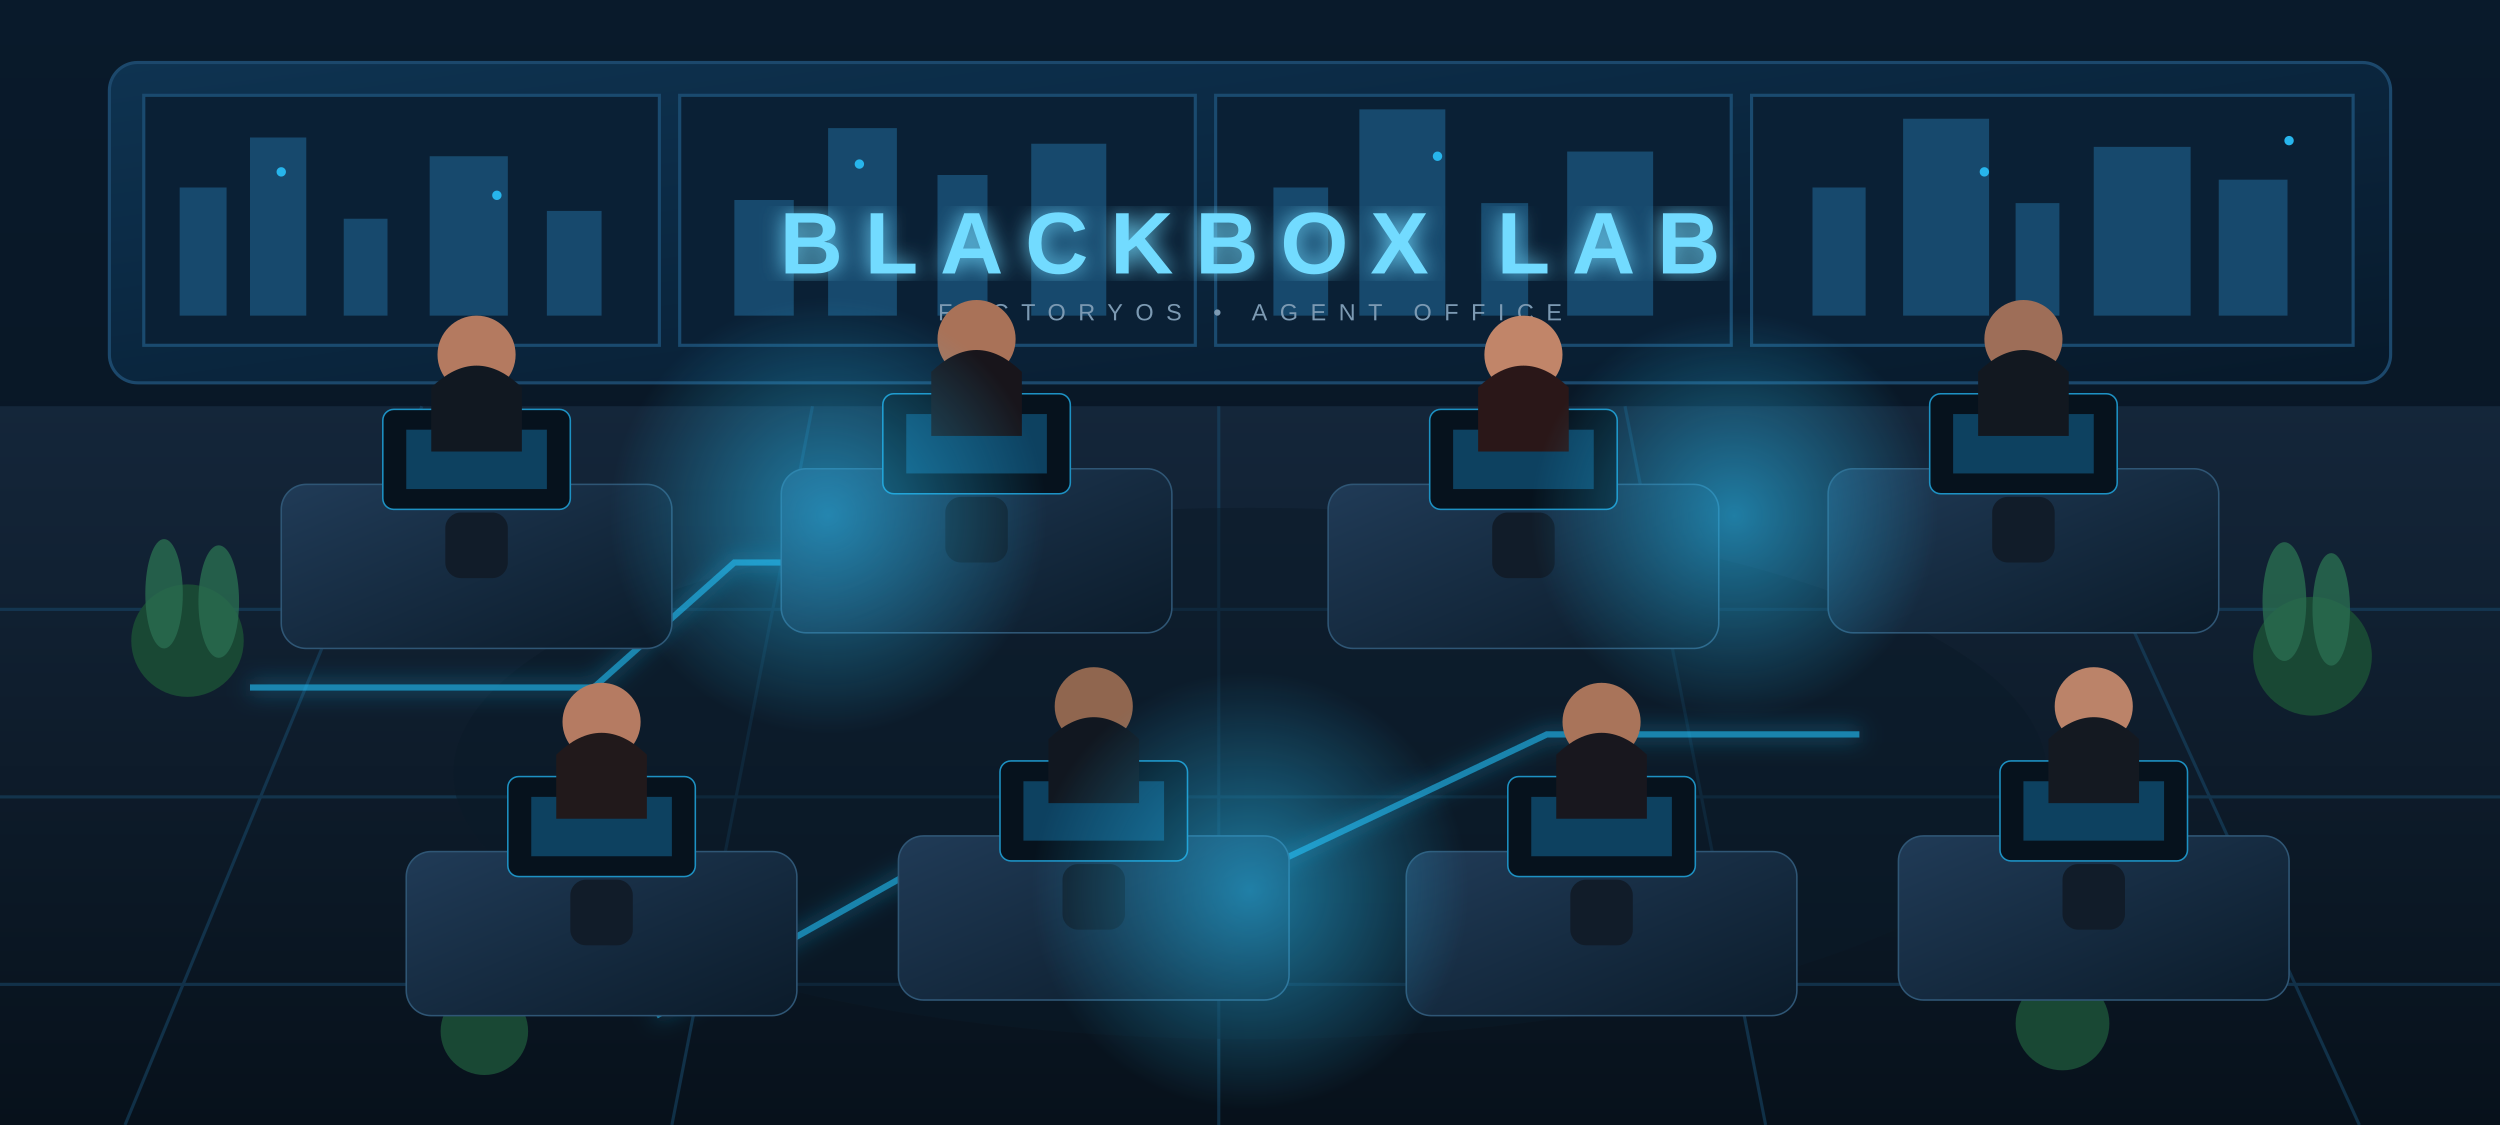
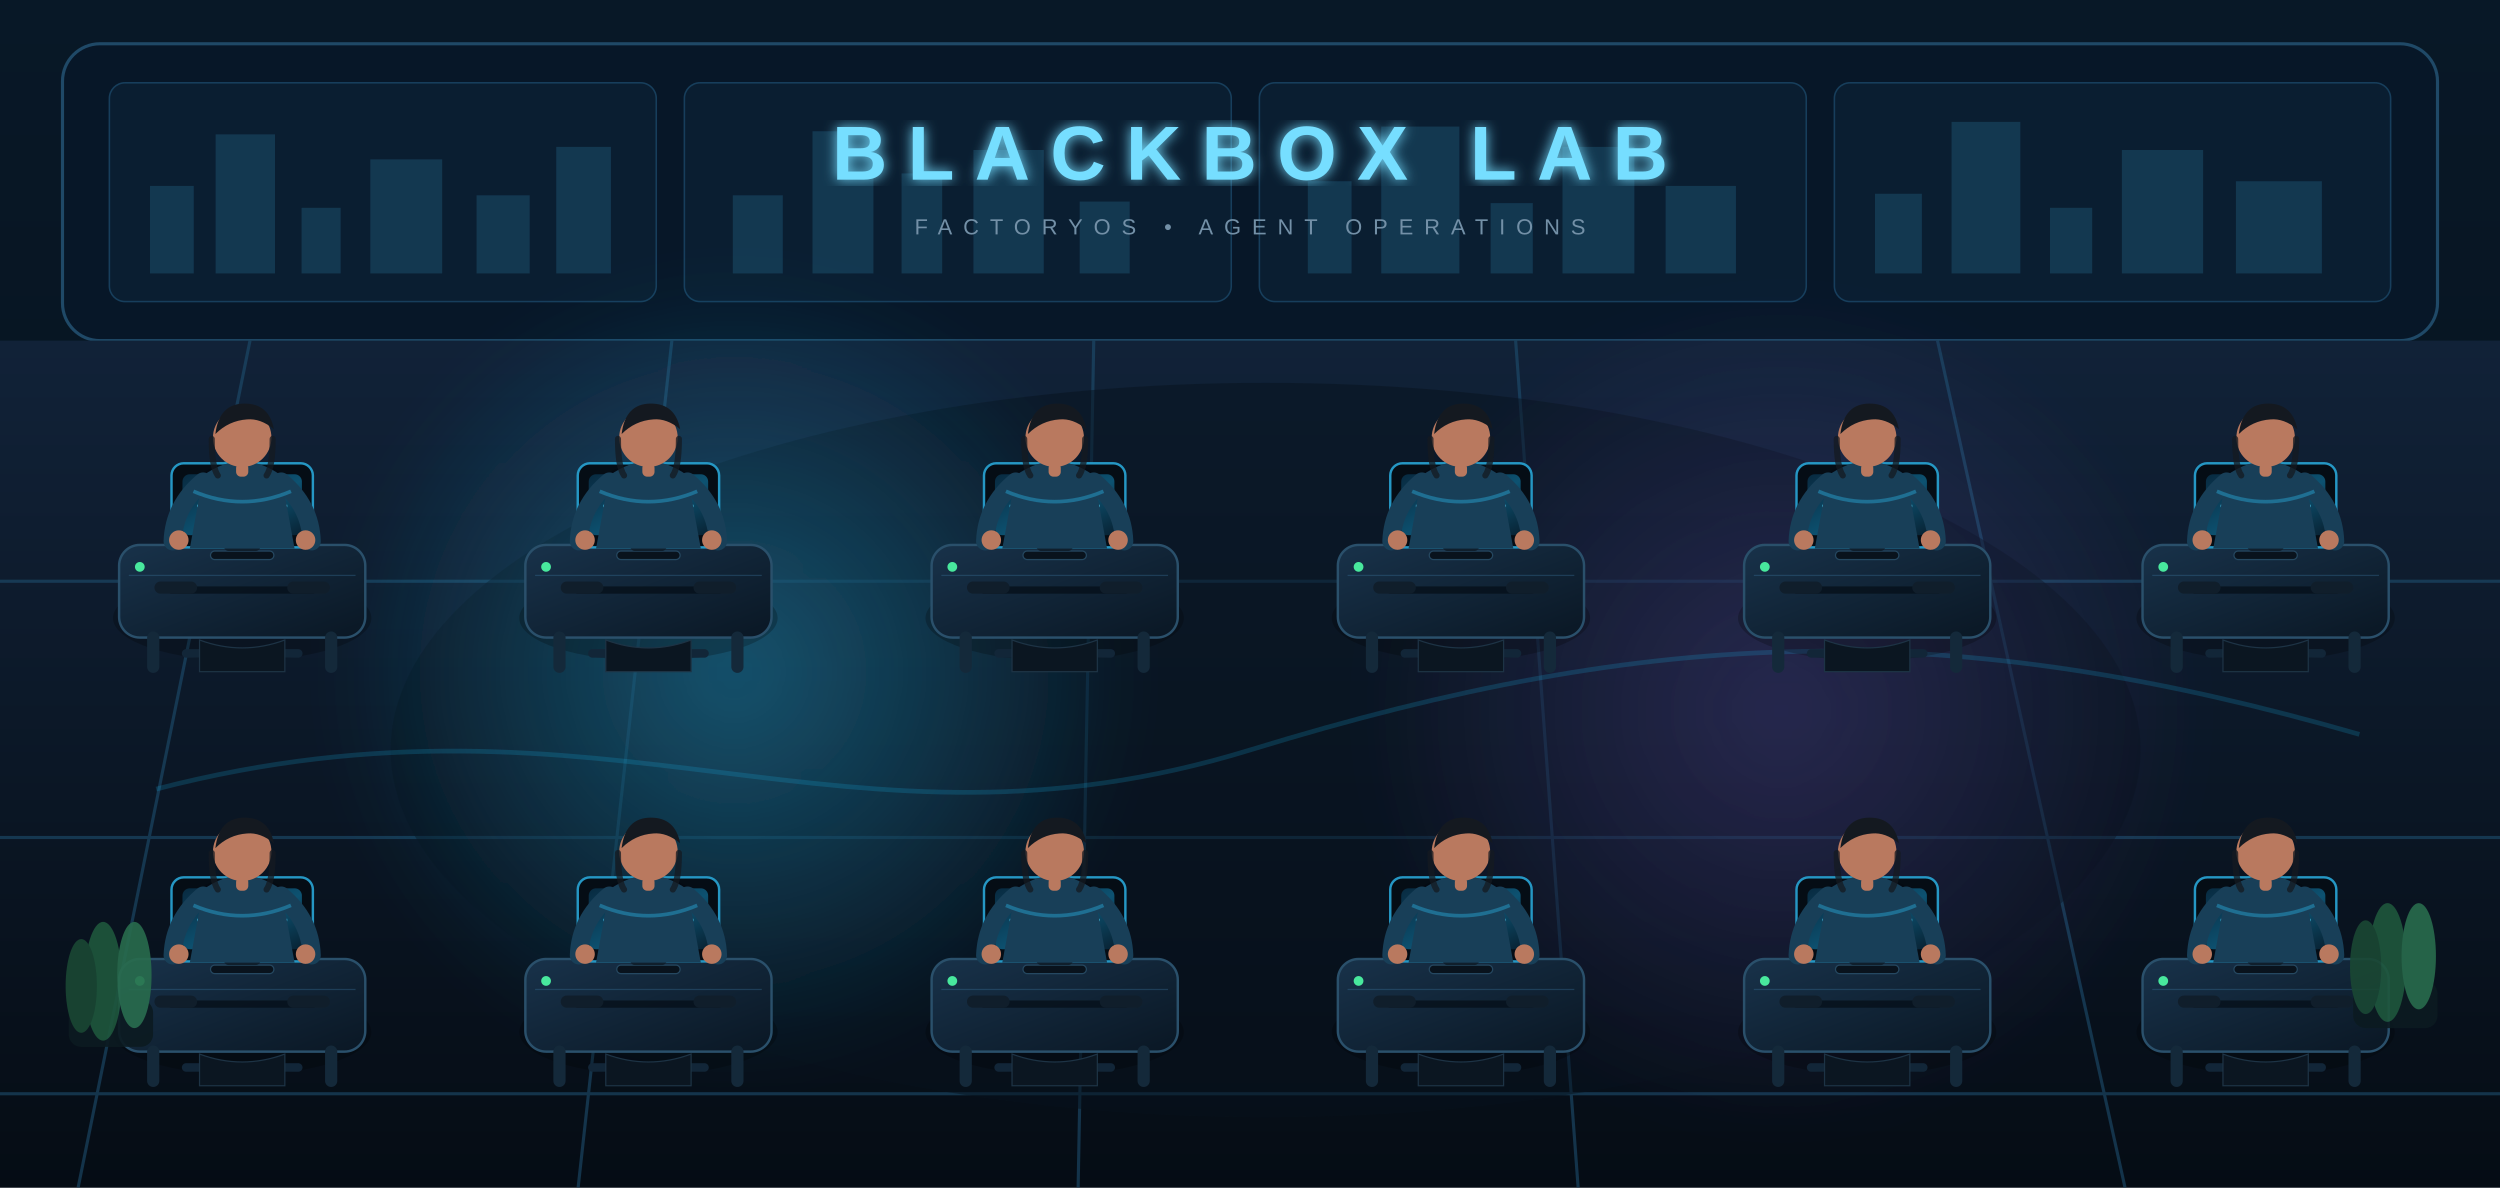
- <svg xmlns="http://www.w3.org/2000/svg" viewBox="0 0 1600 720" role="img" aria-label="Blackbox Lab cyber office">
+ <svg xmlns="http://www.w3.org/2000/svg" viewBox="0 0 1600 760" role="img" aria-label="Blackbox Lab AI agent office">
  <defs>
    <linearGradient id="wall" x1="0" y1="0" x2="0" y2="1">
-       <stop stop-color="#091a2b" />
-       <stop offset="1" stop-color="#08131f" />
+       <stop stop-color="#081827" />
+       <stop offset="1" stop-color="#06101a" />
    </linearGradient>
    <linearGradient id="floor" x1="0" y1="0" x2="0" y2="1">
-       <stop stop-color="#14263a" />
-       <stop offset="1" stop-color="#07111b" />
+       <stop stop-color="#112238" />
+       <stop offset="1" stop-color="#050c14" />
    </linearGradient>
    <linearGradient id="desk" x1="0" y1="0" x2="1" y2="1">
-       <stop stop-color="#203b57" />
-       <stop offset="1" stop-color="#0b1b2a" />
+       <stop stop-color="#18324a" />
+       <stop offset="1" stop-color="#0a1724" />
    </linearGradient>
-     <linearGradient id="glass" x1="0" y1="0" x2="1" y2="1">
-       <stop stop-color="#0f3453" />
-       <stop offset="1" stop-color="#07192a" />
+     <linearGradient id="screen" x1="0" y1="0" x2="1" y2="1">
+       <stop stop-color="#082a40" />
+       <stop offset=".55" stop-color="#0d5271" />
+       <stop offset="1" stop-color="#082233" />
    </linearGradient>
-     <radialGradient id="lamp">
-       <stop stop-color="#2bc8ff" stop-opacity=".55" />
-       <stop offset="1" stop-color="#2bc8ff" stop-opacity="0" />
+     <radialGradient id="cyanGlow">
+       <stop stop-color="#2cc8ff" stop-opacity=".34" />
+       <stop offset="1" stop-color="#2cc8ff" stop-opacity="0" />
    </radialGradient>
-     <filter id="glow">
-       <feGaussianBlur stdDeviation="7" result="b" />
+     <radialGradient id="violetGlow">
+       <stop stop-color="#9c73ff" stop-opacity=".2" />
+       <stop offset="1" stop-color="#9c73ff" stop-opacity="0" />
+     </radialGradient>
+     <filter id="blur">
+       <feGaussianBlur stdDeviation="16" />
+     </filter>
+     <filter id="softGlow">
+       <feGaussianBlur stdDeviation="4" result="b" />
      <feMerge>
        <feMergeNode in="b" />
        <feMergeNode in="SourceGraphic" />
      </feMerge>
    </filter>
+     <style>
+     .line{stroke:#1d4f70;stroke-width:2;opacity:.58}
+     .screenLine{stroke:#52d8ff;stroke-width:2;opacity:.75}
+     .status{fill:#48e89d}
+     .pulse{animation:pulse 1.9s ease-in-out infinite;transform-origin:center}
+     @keyframes pulse{0%,100%{opacity:.45}50%{opacity:1}}
+   </style>
+     <g id="station">
+       <ellipse cx="0" cy="52" rx="106" ry="35" fill="#000" opacity=".23" />
+       <rect x="-101" y="-8" width="202" height="76" rx="17" fill="url(#desk)" stroke="#2a506b" stroke-width="2" />
+       <path d="M-93 17H93" stroke="#38749a" opacity=".35" />
+       <rect x="-58" y="-75" width="116" height="69" rx="10" fill="#050d15" stroke="#2597c4" stroke-width="2" />
+       <rect x="-49" y="-66" width="98" height="50" rx="6" fill="url(#screen)" />
+       <path d="M-37-51H18M-37-40H37M-37-29H5" class="screenLine" />
+       <circle cx="38" cy="-51" r="3.6" fill="#50ddff" class="pulse" />
+       <rect x="-26" y="-3" width="52" height="7" rx="3.5" fill="#09131d" stroke="#254861" />
+       <rect x="-15" y="-13" width="30" height="10" rx="4" fill="#101f2c" />
+       <path d="M-58 29h116" stroke="#06111b" stroke-width="6" stroke-linecap="round" opacity=".85" />
+       <rect x="-72" y="22" width="35" height="10" rx="5" fill="#101e2b" />
+       <rect x="37" y="22" width="35" height="10" rx="5" fill="#101e2b" />
+       <path d="M-73 68v24M73 68v24" stroke="#14293a" stroke-width="10" stroke-linecap="round" />
+       <path d="M-46 81h92" stroke="#122638" stroke-width="7" stroke-linecap="round" />
+       <g transform="translate(0 -96)">
+         <ellipse cx="0" cy="38" rx="39" ry="17" fill="#02070d" opacity=".35" />
+         <path d="M-32 31q32-23 64 0l11 60h-86z" fill="var(--shirt,#183f58)" />
+         <path d="M-32 36q-24 20-25 49M32 36q24 20 25 49" fill="none" stroke="var(--shirt,#183f58)" stroke-width="15" stroke-linecap="round" />
+         <circle cx="0" cy="0" r="24" fill="var(--skin,#b9795f)" />
+         <path d="M-22-3q3-25 24-25 20 0 24 21-11-9-22-8-15 1-26 12z" fill="var(--hair,#141920)" />
+         <path d="M-25 1q0 23 5 30M25 1q0 23-5 30" fill="none" stroke="var(--hair,#141920)" stroke-width="5" stroke-linecap="round" opacity=".75" />
+         <rect x="-5" y="21" width="10" height="11" rx="4" fill="var(--skin,#b9795f)" />
+         <circle cx="-52" cy="84" r="8" fill="var(--skin,#b9795f)" />
+         <circle cx="52" cy="84" r="8" fill="var(--skin,#b9795f)" />
+         <path d="M-40 44q40 17 80 0" fill="none" stroke="var(--accent,#2bc8ff)" stroke-width="3" opacity=".35" />
+       </g>
+       <path d="M-35 70q35 13 70 0v26h-70z" fill="#0b1621" stroke="#1d3345" />
+       <circle cx="-84" cy="10" r="4" class="status pulse" />
+     </g>
  </defs>
-   <rect width="1600" height="720" fill="url(#wall)" />
-   <g opacity=".95">
-     <rect x="70" y="40" width="1460" height="205" rx="18" fill="url(#glass)" stroke="#1d4b6f" stroke-width="2" />
-     <g fill="#0b2136" stroke="#1b4d72" stroke-width="2">
-       <rect x="92" y="61" width="330" height="160" />
-       <rect x="435" y="61" width="330" height="160" />
-       <rect x="778" y="61" width="330" height="160" />
-       <rect x="1121" y="61" width="385" height="160" />
-     </g>
-     <g fill="#1e5e89" opacity=".7">
-       <rect x="115" y="120" width="30" height="82" />
-       <rect x="160" y="88" width="36" height="114" />
-       <rect x="220" y="140" width="28" height="62" />
-       <rect x="275" y="100" width="50" height="102" />
-       <rect x="350" y="135" width="35" height="67" />
-       <rect x="470" y="128" width="38" height="74" />
-       <rect x="530" y="82" width="44" height="120" />
-       <rect x="600" y="112" width="32" height="90" />
-       <rect x="660" y="92" width="48" height="110" />
-       <rect x="815" y="120" width="35" height="82" />
-       <rect x="870" y="70" width="55" height="132" />
-       <rect x="948" y="130" width="30" height="72" />
-       <rect x="1003" y="97" width="55" height="105" />
-       <rect x="1160" y="120" width="34" height="82" />
-       <rect x="1218" y="76" width="55" height="126" />
-       <rect x="1290" y="130" width="28" height="72" />
-       <rect x="1340" y="94" width="62" height="108" />
-       <rect x="1420" y="115" width="44" height="87" />
-     </g>
-     <g fill="#29bdf6">
-       <circle cx="180" cy="110" r="3" />
-       <circle cx="318" cy="125" r="3" />
-       <circle cx="550" cy="105" r="3" />
-       <circle cx="920" cy="100" r="3" />
-       <circle cx="1270" cy="110" r="3" />
-       <circle cx="1465" cy="90" r="3" />
+   <rect width="1600" height="760" fill="url(#wall)" />
+   <rect x="40" y="28" width="1520" height="190" rx="24" fill="#071728" stroke="#1f4967" stroke-width="2" />
+   <g opacity=".72">
+     <rect x="70" y="53" width="350" height="140" rx="10" fill="#0b2134" stroke="#1d4e70" />
+     <rect x="438" y="53" width="350" height="140" rx="10" fill="#0b2134" stroke="#1d4e70" />
+     <rect x="806" y="53" width="350" height="140" rx="10" fill="#0b2134" stroke="#1d4e70" />
+     <rect x="1174" y="53" width="356" height="140" rx="10" fill="#0b2134" stroke="#1d4e70" />
+     <g fill="#1e5a7b" opacity=".62">
+       <rect x="96" y="119" width="28" height="56" />
+       <rect x="138" y="86" width="38" height="89" />
+       <rect x="193" y="133" width="25" height="42" />
+       <rect x="237" y="102" width="46" height="73" />
+       <rect x="305" y="125" width="34" height="50" />
+       <rect x="356" y="94" width="35" height="81" />
+       <rect x="469" y="125" width="32" height="50" />
+       <rect x="520" y="84" width="39" height="91" />
+       <rect x="577" y="111" width="26" height="64" />
+       <rect x="623" y="96" width="45" height="79" />
+       <rect x="691" y="129" width="32" height="46" />
+       <rect x="837" y="116" width="28" height="59" />
+       <rect x="884" y="81" width="50" height="94" />
+       <rect x="954" y="130" width="27" height="45" />
+       <rect x="1000" y="94" width="46" height="81" />
+       <rect x="1066" y="119" width="45" height="56" />
+       <rect x="1200" y="124" width="30" height="51" />
+       <rect x="1249" y="78" width="44" height="97" />
+       <rect x="1312" y="133" width="27" height="42" />
+       <rect x="1358" y="96" width="52" height="79" />
+       <rect x="1431" y="116" width="55" height="59" />
    </g>
  </g>
-   <text x="800" y="175" text-anchor="middle" fill="#72dbff" font-family="Arial,Helvetica,sans-serif" font-size="56" font-weight="700" letter-spacing="14" filter="url(#glow)">BLACKBOX LAB</text>
-   <text x="800" y="205" text-anchor="middle" fill="#7c9ab3" font-family="Arial,Helvetica,sans-serif" font-size="15" letter-spacing="8">FACTORYOS • AGENT OFFICE</text>
-   <polygon points="0,260 1600,260 1600,720 0,720" fill="url(#floor)" />
-   <g stroke="#17486a" stroke-width="2" opacity=".55">
-     <path d="M0 390H1600M0 510H1600M0 630H1600" />
-     <path d="M270 260L80 720M520 260L430 720M780 260L780 720M1040 260L1130 720M1300 260L1510 720" />
+   <text x="800" y="115" text-anchor="middle" fill="#76deff" font-family="Arial,Helvetica,sans-serif" font-size="49" font-weight="700" letter-spacing="13" filter="url(#softGlow)">BLACKBOX LAB</text>
+   <text x="800" y="150" text-anchor="middle" fill="#7390a7" font-family="Arial,Helvetica,sans-serif" font-size="14" letter-spacing="7">FACTORYOS • AGENT OPERATIONS</text>
+   <polygon points="0,218 1600,218 1600,760 0,760" fill="url(#floor)" />
+   <g class="line">
+     <path d="M0 372H1600M0 536H1600M0 700H1600" />
+     <path d="M160 218L50 760M430 218L370 760M700 218L690 760M970 218L1010 760M1240 218L1360 760" />
  </g>
-   <ellipse cx="800" cy="495" rx="510" ry="170" fill="#0a1927" opacity=".5" />
-   <g stroke="#20bdf4" stroke-width="4" fill="none" opacity=".65" filter="url(#glow)">
-     <path d="M420 650L580 560L800 560L990 470L1190 470" />
-     <path d="M160 440L380 440L470 360L700 360" />
+   <ellipse cx="810" cy="480" rx="560" ry="235" fill="#07111c" opacity=".48" />
+   <circle cx="470" cy="430" r="260" fill="url(#cyanGlow)" filter="url(#blur)" />
+   <circle cx="1140" cy="455" r="270" fill="url(#violetGlow)" filter="url(#blur)" />
+   <path d="M100 505C390 430 540 560 800 480S1250 395 1510 470" fill="none" stroke="#18bdf4" stroke-width="3" opacity=".18" />
+   <g transform="translate(155 355) scale(.78)" style="--skin:#b97a61;--hair:#14171d;--shirt:#193f57;--accent:#27caff">
+     <use href="#station" />
  </g>
-   <g fill="#194834">
-     <circle cx="120" cy="410" r="36" />
-     <circle cx="1480" cy="420" r="38" />
-     <circle cx="310" cy="660" r="28" />
-     <circle cx="1320" cy="655" r="30" />
+   <g transform="translate(415 355) scale(.78)" style="--skin:#9e684f;--hair:#241914;--shirt:#2b3e61;--accent:#6d8cff">
+     <use href="#station" />
  </g>
-   <g fill="#296d50" opacity=".8">
-     <ellipse cx="105" cy="380" rx="12" ry="35" />
-     <ellipse cx="140" cy="385" rx="13" ry="36" />
-     <ellipse cx="1462" cy="385" rx="14" ry="38" />
-     <ellipse cx="1492" cy="390" rx="12" ry="36" />
+   <g transform="translate(675 355) scale(.78)" style="--skin:#d29a79;--hair:#11161d;--shirt:#164853;--accent:#36dcb0">
+     <use href="#station" />
  </g>
-   <g id="deskrow1">
-     <g transform="translate(180 310)">
-       <rect width="250" height="105" rx="16" fill="url(#desk)" stroke="#2f5675" />
-       <rect x="65" y="-48" width="120" height="64" rx="7" fill="#06121d" stroke="#1d91c3" />
-       <rect x="80" y="-35" width="90" height="38" fill="#0d4160" />
-       <circle cx="125" cy="-83" r="25" fill="#b47a60" />
-       <path d="M96 -62q29-28 58 0v41H96z" fill="#111821" />
-       <rect x="105" y="18" width="40" height="42" rx="10" fill="#111c29" />
+   <g transform="translate(935 355) scale(.78)" style="--skin:#ae7258;--hair:#3a211b;--shirt:#4a2d45;--accent:#b476ff">
+     <use href="#station" />
+   </g>
+   <g transform="translate(1195 355) scale(.78)" style="--skin:#c88a6c;--hair:#19141c;--shirt:#31424c;--accent:#45cfff">
+     <use href="#station" />
+   </g>
+   <g transform="translate(1450 355) scale(.78)" style="--skin:#8f654f;--hair:#151a20;--shirt:#254333;--accent:#54e59b">
+     <use href="#station" />
+   </g>
+   <g transform="translate(155 620) scale(.78)" style="--skin:#b9785d;--hair:#1e1717;--shirt:#394057;--accent:#7aa7ff">
+     <use href="#station" />
+   </g>
+   <g transform="translate(415 620) scale(.78)" style="--skin:#d19b7d;--hair:#121820;--shirt:#4d3430;--accent:#ff9f5c">
+     <use href="#station" />
+   </g>
+   <g transform="translate(675 620) scale(.78)" style="--skin:#a76e55;--hair:#2b1a15;--shirt:#1a4c48;--accent:#38dbcb">
+     <use href="#station" />
+   </g>
+   <g transform="translate(935 620) scale(.78)" style="--skin:#c98a6b;--hair:#17151e;--shirt:#34305a;--accent:#8e7cff">
+     <use href="#station" />
+   </g>
+   <g transform="translate(1195 620) scale(.78)" style="--skin:#93644f;--hair:#11161b;--shirt:#294153;--accent:#36b9ff">
+     <use href="#station" />
+   </g>
+   <g transform="translate(1450 620) scale(.78)" style="--skin:#c58b70;--hair:#2b1d18;--shirt:#33244c;--accent:#b58cff">
+     <use href="#station" />
+   </g>
+   <g opacity=".9">
+     <g transform="translate(62 600)">
+       <rect x="-18" y="40" width="54" height="30" rx="8" fill="#0b1a20" />
+       <ellipse cx="4" cy="28" rx="12" ry="38" fill="#1e563c" />
+       <ellipse cx="24" cy="24" rx="11" ry="34" fill="#286b4c" />
+       <ellipse cx="-10" cy="31" rx="10" ry="30" fill="#194733" />
    </g>
-     <g transform="translate(500 300)">
-       <rect width="250" height="105" rx="16" fill="url(#desk)" stroke="#2f5675" />
-       <rect x="65" y="-48" width="120" height="64" rx="7" fill="#06121d" stroke="#1d91c3" />
-       <rect x="80" y="-35" width="90" height="38" fill="#0d4160" />
-       <circle cx="125" cy="-83" r="25" fill="#a97258" />
-       <path d="M96 -62q29-28 58 0v41H96z" fill="#18151b" />
-       <rect x="105" y="18" width="40" height="42" rx="10" fill="#111c29" />
-     </g>
-     <g transform="translate(850 310)">
-       <rect width="250" height="105" rx="16" fill="url(#desk)" stroke="#2f5675" />
-       <rect x="65" y="-48" width="120" height="64" rx="7" fill="#06121d" stroke="#1d91c3" />
-       <rect x="80" y="-35" width="90" height="38" fill="#0d4160" />
-       <circle cx="125" cy="-83" r="25" fill="#c18569" />
-       <path d="M96 -62q29-28 58 0v41H96z" fill="#2a1718" />
-       <rect x="105" y="18" width="40" height="42" rx="10" fill="#111c29" />
-     </g>
-     <g transform="translate(1170 300)">
-       <rect width="250" height="105" rx="16" fill="url(#desk)" stroke="#2f5675" />
-       <rect x="65" y="-48" width="120" height="64" rx="7" fill="#06121d" stroke="#1d91c3" />
-       <rect x="80" y="-35" width="90" height="38" fill="#0d4160" />
-       <circle cx="125" cy="-83" r="25" fill="#9e6e58" />
-       <path d="M96 -62q29-28 58 0v41H96z" fill="#121820" />
-       <rect x="105" y="18" width="40" height="42" rx="10" fill="#111c29" />
+     <g transform="translate(1524 588)">
+       <rect x="-18" y="40" width="54" height="30" rx="8" fill="#0b1a20" />
+       <ellipse cx="4" cy="28" rx="12" ry="38" fill="#1e563c" />
+       <ellipse cx="24" cy="24" rx="11" ry="34" fill="#286b4c" />
+       <ellipse cx="-10" cy="31" rx="10" ry="30" fill="#194733" />
    </g>
  </g>
-   <g id="deskrow2">
-     <g transform="translate(260 545)">
-       <rect width="250" height="105" rx="16" fill="url(#desk)" stroke="#2f5675" />
-       <rect x="65" y="-48" width="120" height="64" rx="7" fill="#06121d" stroke="#1d91c3" />
-       <rect x="80" y="-35" width="90" height="38" fill="#0d4160" />
-       <circle cx="125" cy="-83" r="25" fill="#b57b62" />
-       <path d="M96 -62q29-28 58 0v41H96z" fill="#21191b" />
-       <rect x="105" y="18" width="40" height="42" rx="10" fill="#111c29" />
-     </g>
-     <g transform="translate(575 535)">
-       <rect width="250" height="105" rx="16" fill="url(#desk)" stroke="#2f5675" />
-       <rect x="65" y="-48" width="120" height="64" rx="7" fill="#06121d" stroke="#1d91c3" />
-       <rect x="80" y="-35" width="90" height="38" fill="#0d4160" />
-       <circle cx="125" cy="-83" r="25" fill="#90664f" />
-       <path d="M96 -62q29-28 58 0v41H96z" fill="#111720" />
-       <rect x="105" y="18" width="40" height="42" rx="10" fill="#111c29" />
-     </g>
-     <g transform="translate(900 545)">
-       <rect width="250" height="105" rx="16" fill="url(#desk)" stroke="#2f5675" />
-       <rect x="65" y="-48" width="120" height="64" rx="7" fill="#06121d" stroke="#1d91c3" />
-       <rect x="80" y="-35" width="90" height="38" fill="#0d4160" />
-       <circle cx="125" cy="-83" r="25" fill="#a9745a" />
-       <path d="M96 -62q29-28 58 0v41H96z" fill="#18171e" />
-       <rect x="105" y="18" width="40" height="42" rx="10" fill="#111c29" />
-     </g>
-     <g transform="translate(1215 535)">
-       <rect width="250" height="105" rx="16" fill="url(#desk)" stroke="#2f5675" />
-       <rect x="65" y="-48" width="120" height="64" rx="7" fill="#06121d" stroke="#1d91c3" />
-       <rect x="80" y="-35" width="90" height="38" fill="#0d4160" />
-       <circle cx="125" cy="-83" r="25" fill="#bb8369" />
-       <path d="M96 -62q29-28 58 0v41H96z" fill="#141921" />
-       <rect x="105" y="18" width="40" height="42" rx="10" fill="#111c29" />
-     </g>
-   </g>
-   <circle cx="530" cy="330" r="140" fill="url(#lamp)" />
-   <circle cx="1110" cy="330" r="130" fill="url(#lamp)" />
-   <circle cx="800" cy="570" r="140" fill="url(#lamp)" />
</svg>
